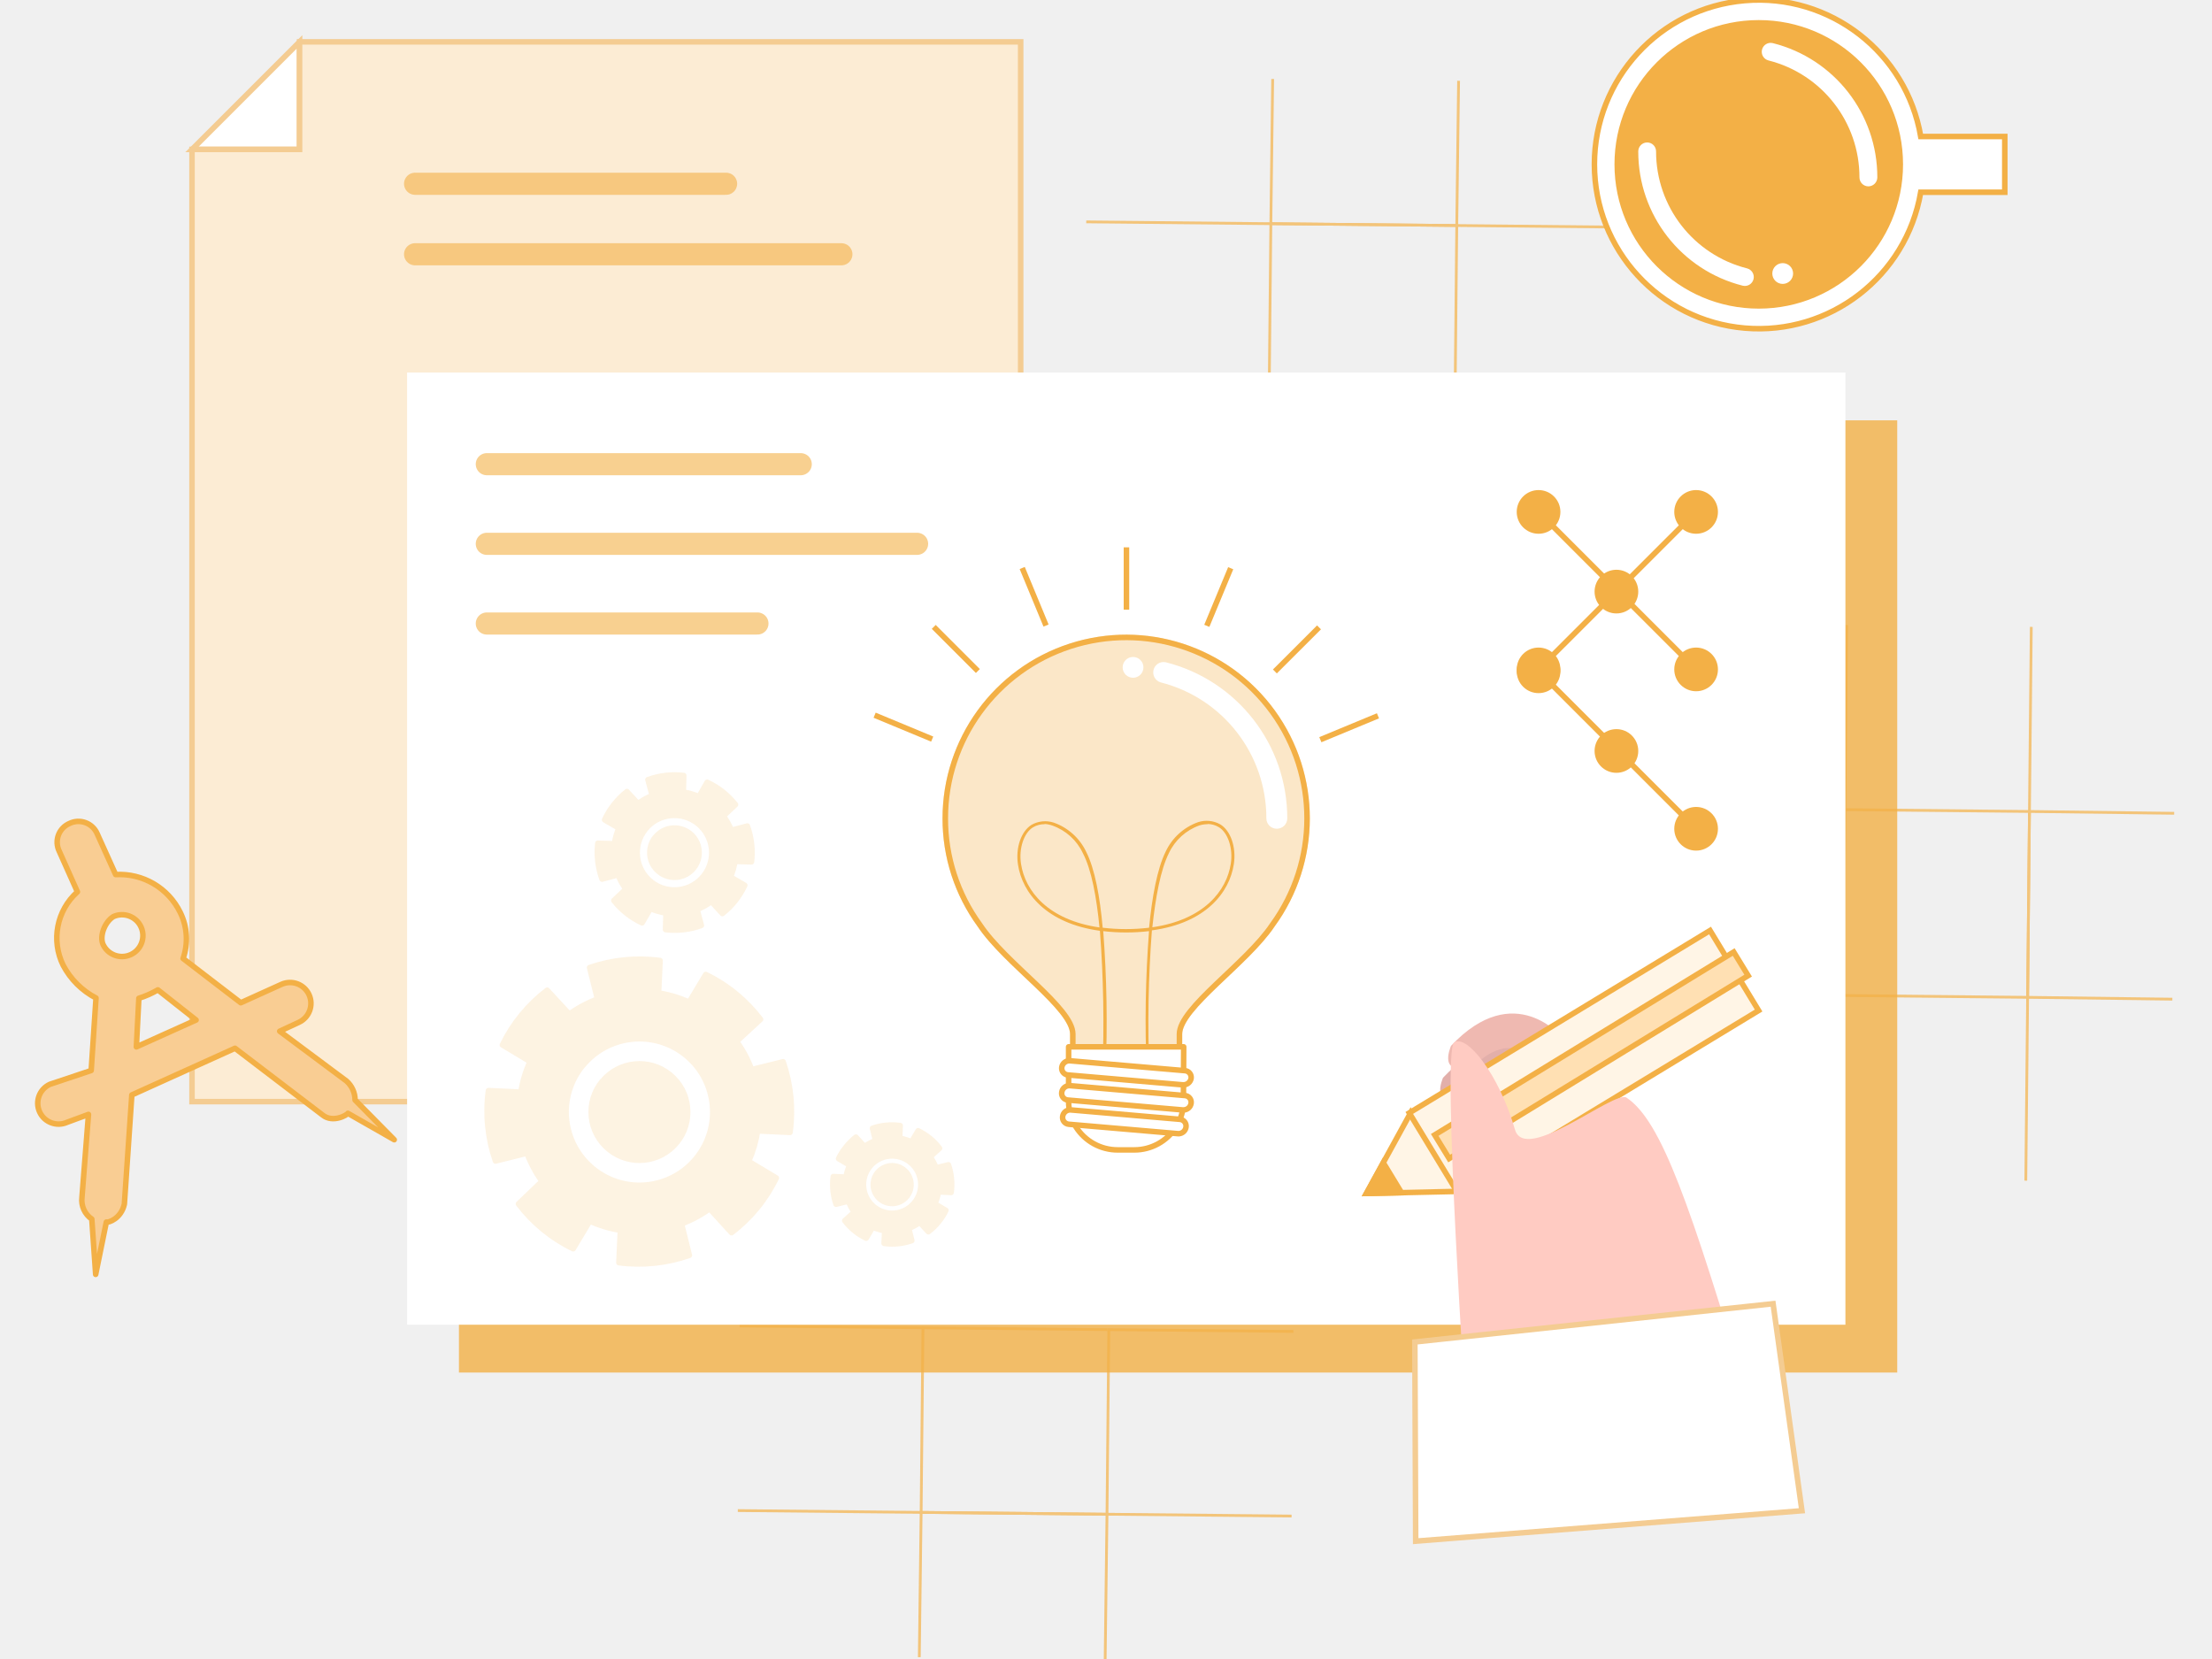
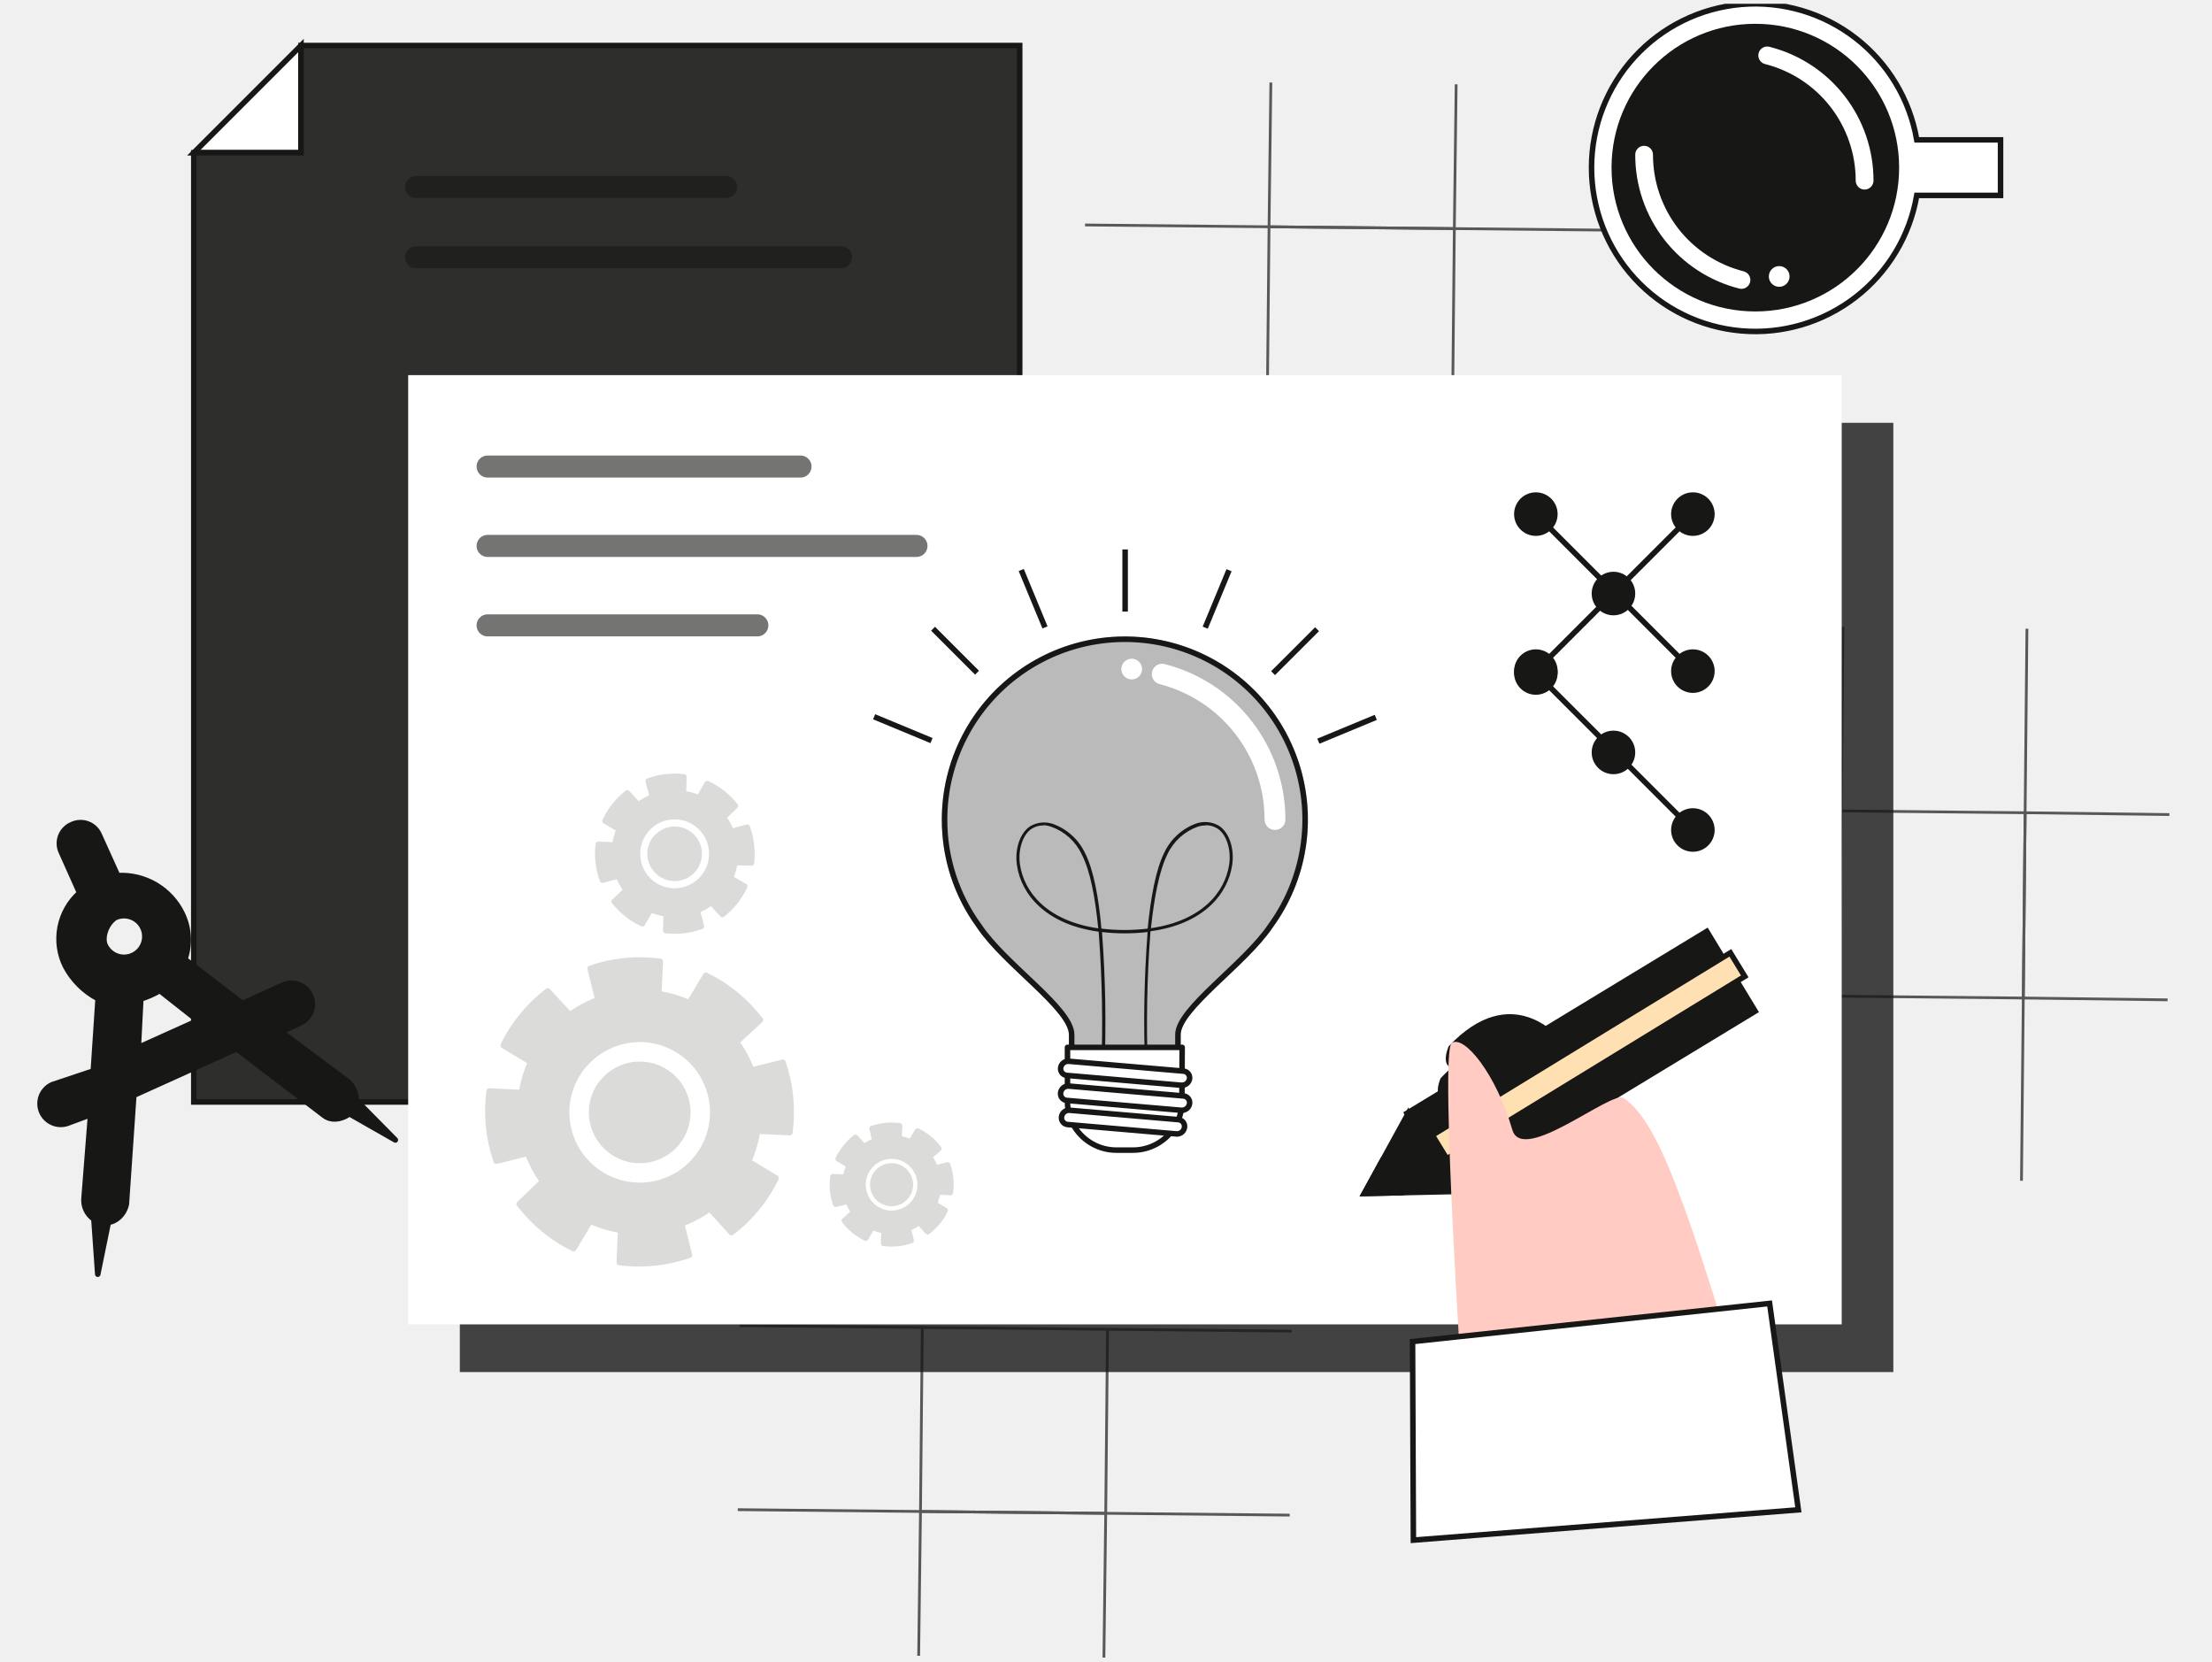
- <svg xmlns="http://www.w3.org/2000/svg" id="Layer_1" data-name="Layer 1" viewBox="0 0 400 300">
+ <svg xmlns="http://www.w3.org/2000/svg" width="301" height="226" viewBox="0 0 301 226" fill="none">
+   <g clip-path="url(#clip0_1_7267)">
+     <g opacity="0.7">
+       <path d="M222.508 56.383L197.473 56.136" stroke="#171716" stroke-width="0.375" stroke-miterlimit="10" />
+       <path d="M197.72 31.101L222.755 31.348" stroke="#171716" stroke-width="0.375" stroke-miterlimit="10" />
+       <path d="M147.651 30.606L172.686 30.853L172.438 55.888L147.403 55.641" stroke="#171716" stroke-width="0.375" stroke-miterlimit="10" />
+       <path d="M198.148 11.473L197.901 31.101L172.686 30.853L172.933 11.226" stroke="#171716" stroke-width="0.375" stroke-miterlimit="10" />
+       <path d="M172.866 30.853L197.901 31.101L197.653 56.143L172.618 55.888" stroke="#171716" stroke-width="0.375" stroke-miterlimit="10" />
+     </g>
+     <g opacity="0.7">
+       <path d="M250.041 160.393L250.288 135.358" stroke="#171716" stroke-width="0.375" stroke-miterlimit="10" />
+       <path d="M275.323 135.606L275.075 160.641" stroke="#171716" stroke-width="0.375" stroke-miterlimit="10" />
+       <path d="M275.818 85.536L275.57 110.571L250.535 110.323L250.783 85.288" stroke="#171716" stroke-width="0.375" stroke-miterlimit="10" />
+       <path d="M294.95 136.026L275.323 135.778L275.57 110.571L295.198 110.818" stroke="#171716" stroke-width="0.375" stroke-miterlimit="10" />
+       <path d="M275.571 110.743L275.323 135.778L250.288 135.531L250.536 110.496" stroke="#171716" stroke-width="0.375" stroke-miterlimit="10" />
+     </g>
+     <g opacity="0.7">
+       <path d="M100.641 180.351L125.676 180.598" stroke="#171716" stroke-width="0.375" stroke-miterlimit="10" />
+       <path d="M125.428 205.633L100.393 205.386" stroke="#171716" stroke-width="0.375" stroke-miterlimit="10" />
+       <path d="M175.498 206.128L150.463 205.881L150.711 180.846L175.746 181.093" stroke="#171716" stroke-width="0.375" stroke-miterlimit="10" />
+       <path d="M125.008 225.268L125.256 205.633L150.463 205.881L150.216 225.516" stroke="#171716" stroke-width="0.375" stroke-miterlimit="10" />
+       <path d="M150.291 205.881L125.256 205.633L125.503 180.598L150.538 180.846" stroke="#171716" stroke-width="0.375" stroke-miterlimit="10" />
+     </g>
+     <path d="M26.368 20.781L40.956 6.193V20.781H26.368Z" fill="white" stroke="#171716" stroke-width="0.75" stroke-miterlimit="10" />
+     <path d="M40.956 6.193V20.781H26.368V149.923H138.756V6.193H40.956Z" fill="#2E2E2C" stroke="#171716" stroke-width="0.75" stroke-miterlimit="10" />
+     <path opacity="0.8" d="M257.638 57.523H62.571V186.666H257.638V57.523Z" fill="#171716" />
+     <path d="M250.611 51.036H55.543V180.178H250.611V51.036Z" fill="white" />
+     <g opacity="0.6">
+       <path d="M66.351 63.471H108.928" stroke="#171716" stroke-width="3" stroke-miterlimit="10" stroke-linecap="round" />
+       <path d="M66.351 74.271H124.708" stroke="#171716" stroke-width="3" stroke-miterlimit="10" stroke-linecap="round" />
+       <path d="M66.351 85.078H103.056" stroke="#171716" stroke-width="3" stroke-miterlimit="10" stroke-linecap="round" />
+     </g>
+     <g opacity="0.6">
+       <path d="M56.623 25.438H98.803" stroke="#171716" stroke-width="3" stroke-miterlimit="10" stroke-linecap="round" />
+       <path d="M56.623 35.001H114.441" stroke="#171716" stroke-width="3" stroke-miterlimit="10" stroke-linecap="round" />
+     </g>
+     <path d="M211.168 145.603C211.168 145.603 204.681 137.496 196.033 146.683C196.033 146.683 193.873 151.543 199.821 148.843C199.821 148.843 203.676 145.033 206.841 148.303L211.168 145.603Z" fill="#171716" />
+     <path d="M212.248 141.276C212.248 141.276 205.761 133.176 197.121 142.356C197.121 142.356 194.953 147.223 200.871 144.523C200.871 144.523 204.726 140.706 207.891 143.983L212.248 141.276Z" fill="#171716" />
+     <path fill-rule="evenodd" clip-rule="evenodd" d="M185.646 162.373L198.126 162.096L191.653 151.423L185.646 162.373Z" fill="#171716" stroke="#171716" stroke-width="0.75" stroke-miterlimit="10" />
+     <path fill-rule="evenodd" clip-rule="evenodd" d="M187.933 158.203L185.646 162.373L190.401 162.268L187.933 158.203Z" fill="#171716" stroke="#171716" stroke-width="0.75" stroke-miterlimit="10" />
+     <path d="M238.835 137.57L232.25 126.713L191.46 151.455L198.045 162.312L238.835 137.57Z" fill="#171716" stroke="#171716" stroke-width="0.75" stroke-miterlimit="10" />
+     <path d="M237.42 132.835L235.458 129.629L194.907 154.437L196.869 157.643L237.42 132.835Z" fill="#FFE0B3" stroke="#171716" stroke-width="0.747" stroke-miterlimit="10" />
+     <path d="M199.213 193.101C199.213 193.101 195.853 143.083 197.541 141.906C199.228 140.728 203.601 146.143 205.791 153.703C207.163 158.496 219.291 148.303 220.926 149.383C225.703 152.571 229.566 163.971 237.628 190.776" fill="#FFCBC2" />
+     <path d="M192.216 182.518L240.801 177.328L244.716 205.408L192.328 209.533L192.216 182.518Z" fill="white" stroke="#171716" stroke-width="0.75" stroke-miterlimit="10" />
+     <g opacity="0.3">
+       <path d="M128.533 111.516C128.53 107.642 129.445 103.822 131.203 100.37C132.96 96.918 135.51 93.93 138.644 91.653C141.778 89.376 145.407 87.873 149.233 87.268C153.06 86.663 156.975 86.972 160.659 88.171C164.342 89.371 167.69 91.425 170.427 94.166C173.164 96.908 175.213 100.259 176.406 103.944C177.599 107.63 177.902 111.546 177.291 115.371C176.679 119.197 175.17 122.823 172.888 125.953C169.386 131.203 160.288 137.203 160.288 140.758V144.831C160.288 145.228 160.13 145.61 159.849 145.891C159.567 146.173 159.186 146.331 158.788 146.331H147.328C146.93 146.331 146.549 146.173 146.267 145.891C145.986 145.61 145.828 145.228 145.828 144.831V140.766C145.828 137.196 136.731 131.241 133.228 125.961C130.166 121.768 128.522 116.707 128.533 111.516Z" fill="#171716" stroke="#171716" stroke-width="0.75" stroke-linejoin="round" />
+     </g>
+     <path d="M128.533 111.516C128.53 107.642 129.445 103.822 131.203 100.37C132.96 96.918 135.51 93.93 138.644 91.653C141.778 89.376 145.407 87.873 149.233 87.268C153.06 86.663 156.975 86.972 160.659 88.171C164.342 89.371 167.69 91.425 170.427 94.166C173.164 96.908 175.213 100.259 176.406 103.944C177.599 107.63 177.902 111.546 177.291 115.371C176.679 119.197 175.17 122.823 172.888 125.953V125.953C169.386 131.203 160.288 137.203 160.288 140.758V144.831C160.288 145.228 160.13 145.61 159.849 145.891C159.567 146.173 159.186 146.331 158.788 146.331H147.328C146.93 146.331 146.549 146.173 146.267 145.891C145.986 145.61 145.828 145.228 145.828 144.831V140.766C145.828 137.196 136.731 131.241 133.228 125.961C130.166 121.768 128.522 116.707 128.533 111.516Z" stroke="#171716" stroke-width="0.75" stroke-linejoin="round" />
+     <path d="M155.848 145.888C155.573 139.525 155.678 133.151 156.163 126.801C154.1 127.041 152.016 127.041 149.953 126.801C150.439 133.151 150.547 139.525 150.276 145.888H149.841C150.1 139.509 149.987 133.121 149.503 126.756C142.228 125.751 138.966 121.626 138.388 117.756C138.043 115.506 138.816 113.256 140.233 112.378C140.685 112.123 141.185 111.965 141.702 111.913C142.218 111.862 142.74 111.918 143.233 112.078C145.162 112.756 146.743 114.172 147.628 116.016C148.813 118.326 149.511 122.166 149.878 126.336C151.968 126.586 154.081 126.586 156.171 126.336C156.576 122.166 157.273 118.326 158.421 116.016C158.853 115.091 159.465 114.262 160.221 113.575C160.977 112.889 161.861 112.36 162.823 112.018C163.317 111.858 163.838 111.802 164.355 111.853C164.871 111.905 165.371 112.063 165.823 112.318C167.233 113.166 168.013 115.423 167.668 117.696C167.083 121.588 163.828 125.713 156.553 126.696C156.069 133.061 155.954 139.449 156.208 145.828L155.848 145.888ZM164.098 112.296C163.727 112.297 163.358 112.352 163.003 112.461C162.099 112.781 161.268 113.277 160.558 113.921C159.847 114.565 159.271 115.343 158.863 116.211C157.731 118.461 157.048 122.211 156.613 126.276C163.581 125.271 166.701 121.341 167.256 117.636C167.571 115.566 166.866 113.436 165.621 112.693C165.165 112.42 164.645 112.272 164.113 112.266L164.098 112.296ZM141.996 112.296C141.447 112.29 140.907 112.436 140.436 112.716C139.191 113.466 138.486 115.588 138.801 117.658C139.356 121.363 142.476 125.293 149.443 126.298C149.046 122.203 148.363 118.461 147.193 116.233C146.787 115.365 146.213 114.587 145.504 113.943C144.794 113.299 143.964 112.803 143.061 112.483C142.722 112.362 142.369 112.289 142.011 112.266L141.996 112.296Z" fill="#171716" />
+     <path d="M173.503 112.911C173.318 112.914 173.133 112.88 172.961 112.811C172.789 112.742 172.632 112.64 172.499 112.511C172.367 112.381 172.261 112.226 172.189 112.055C172.117 111.885 172.079 111.701 172.078 111.516C172.083 107.28 170.674 103.163 168.073 99.819C165.473 96.475 161.83 94.096 157.723 93.058C157.379 92.951 157.088 92.716 156.912 92.401C156.736 92.086 156.687 91.716 156.775 91.366C156.864 91.017 157.083 90.714 157.387 90.521C157.692 90.328 158.059 90.259 158.413 90.328C163.131 91.515 167.318 94.245 170.307 98.084C173.297 101.923 174.918 106.65 174.913 111.516C174.909 111.887 174.759 112.242 174.495 112.503C174.231 112.764 173.874 112.911 173.503 112.911Z" fill="white" />
+     <path d="M153.996 92.436C154.774 92.436 155.406 91.804 155.406 91.026C155.406 90.247 154.774 89.616 153.996 89.616C153.217 89.616 152.586 90.247 152.586 91.026C152.586 91.804 153.217 92.436 153.996 92.436Z" fill="white" />
+     <path d="M160.866 142.491H145.258V149.931C145.258 151.145 145.604 152.334 146.256 153.358C146.86 154.312 147.697 155.098 148.687 155.642C149.677 156.187 150.788 156.472 151.918 156.471H154.168C155.298 156.472 156.409 156.187 157.399 155.642C158.39 155.098 159.226 154.312 159.831 153.358C160.482 152.334 160.828 151.145 160.828 149.931L160.866 142.491Z" fill="white" stroke="#171716" stroke-width="0.75" stroke-linejoin="round" />
+     <path d="M160.243 154.266H160.078L145.281 152.991C145.155 152.98 145.033 152.943 144.922 152.883C144.811 152.823 144.713 152.741 144.635 152.642C144.557 152.543 144.501 152.429 144.468 152.307C144.436 152.185 144.429 152.058 144.448 151.933C144.484 151.673 144.618 151.436 144.823 151.271C145.028 151.106 145.289 151.027 145.551 151.048L160.348 152.323C160.474 152.333 160.595 152.369 160.706 152.428C160.817 152.487 160.915 152.568 160.993 152.667C161.071 152.765 161.128 152.879 161.16 153C161.193 153.122 161.2 153.249 161.181 153.373C161.149 153.606 161.039 153.822 160.869 153.984C160.698 154.146 160.478 154.246 160.243 154.266Z" fill="white" stroke="#171716" stroke-width="0.75" stroke-linejoin="round" />
+     <path d="M160.866 147.643H160.731L145.123 146.301C145.003 146.286 144.886 146.247 144.781 146.187C144.675 146.127 144.583 146.046 144.509 145.95C144.435 145.853 144.381 145.743 144.35 145.626C144.319 145.508 144.311 145.386 144.328 145.266C144.367 145.008 144.501 144.774 144.704 144.61C144.906 144.447 145.163 144.365 145.423 144.381L161.038 145.723C161.164 145.733 161.287 145.769 161.398 145.828C161.51 145.888 161.608 145.97 161.686 146.069C161.764 146.169 161.821 146.283 161.853 146.406C161.885 146.528 161.891 146.656 161.871 146.781C161.828 147.018 161.704 147.233 161.521 147.39C161.338 147.547 161.107 147.637 160.866 147.643Z" fill="white" stroke="#171716" stroke-width="0.75" stroke-linejoin="round" />
+     <path d="M160.866 151.048H160.731L145.123 149.706C145 149.691 144.88 149.652 144.773 149.589C144.665 149.527 144.571 149.444 144.496 149.344C144.422 149.245 144.369 149.131 144.34 149.01C144.311 148.889 144.307 148.763 144.328 148.641C144.367 148.383 144.501 148.149 144.704 147.985C144.906 147.822 145.163 147.74 145.423 147.756L161.038 149.098C161.164 149.108 161.287 149.144 161.398 149.203C161.51 149.263 161.608 149.345 161.686 149.444C161.764 149.544 161.821 149.658 161.853 149.781C161.885 149.903 161.891 150.031 161.871 150.156C161.834 150.398 161.713 150.621 161.53 150.784C161.346 150.947 161.111 151.04 160.866 151.048Z" fill="white" stroke="#171716" stroke-width="0.75" stroke-linejoin="round" />
+     <path d="M153.103 74.751V83.203" stroke="#171716" stroke-width="0.75" stroke-linejoin="round" />
+     <path d="M179.218 85.603L173.233 91.581" stroke="#171716" stroke-width="0.75" stroke-linejoin="round" />
+     <path d="M126.966 85.536L132.951 91.521" stroke="#171716" stroke-width="0.75" stroke-linejoin="round" />
+     <path d="M138.966 77.548L142.198 85.356" stroke="#171716" stroke-width="0.75" stroke-linejoin="round" />
+     <path d="M167.241 77.578L164.001 85.393" stroke="#171716" stroke-width="0.75" stroke-linejoin="round" />
+     <path d="M187.213 97.596L179.398 100.836" stroke="#171716" stroke-width="0.75" stroke-linejoin="round" />
+     <path d="M118.948 97.513L126.756 100.753" stroke="#171716" stroke-width="0.75" stroke-linejoin="round" />
+     <path opacity="0.16" d="M70.641 163.791C71.618 165.078 72.743 166.246 73.993 167.271C75.242 168.297 76.609 169.171 78.066 169.873L80.316 166.123C81.636 166.722 83.031 167.141 84.463 167.368L84.268 171.763C87.487 172.183 90.76 171.841 93.823 170.766L92.758 166.498C94.117 165.99 95.401 165.301 96.576 164.451L99.538 167.698C102.123 165.74 104.205 163.195 105.613 160.273L101.863 158.023C102.448 156.705 102.856 155.316 103.078 153.891L107.473 154.093C107.916 150.871 107.595 147.591 106.536 144.516L102.268 145.581C101.767 144.22 101.081 142.936 100.228 141.763L103.476 138.763C102.495 137.476 101.368 136.308 100.116 135.283C98.866 134.257 97.499 133.383 96.043 132.681L93.793 136.431C92.473 135.831 91.078 135.412 89.646 135.186L89.848 130.791C86.632 130.358 83.36 130.684 80.293 131.743L81.358 136.011C80 136.519 78.716 137.208 77.541 138.058L74.541 134.811C71.961 136.775 69.88 139.318 68.466 142.236L72.216 144.486C71.616 145.806 71.197 147.201 70.971 148.633L66.576 148.431C66.139 151.644 66.465 154.915 67.528 157.978L71.796 156.913C72.303 158.271 72.989 159.555 73.836 160.731L70.641 163.791ZM79.363 145.041C80.608 143.519 82.276 142.401 84.156 141.827C86.036 141.254 88.044 141.251 89.926 141.819C91.808 142.387 93.479 143.5 94.728 145.018C95.977 146.536 96.748 148.39 96.943 150.346C97.138 152.302 96.749 154.272 95.825 156.007C94.9 157.741 93.482 159.163 91.749 160.091C90.017 161.02 88.048 161.414 86.091 161.223C84.135 161.033 82.279 160.266 80.758 159.021C79.745 158.194 78.905 157.176 78.286 156.024C77.667 154.873 77.282 153.61 77.152 152.309C77.023 151.008 77.151 149.694 77.531 148.443C77.91 147.192 78.533 146.028 79.363 145.018V145.041ZM81.996 147.193C82.815 146.192 83.913 145.457 85.151 145.08C86.388 144.704 87.71 144.702 88.948 145.077C90.186 145.451 91.285 146.184 92.107 147.183C92.929 148.182 93.435 149.402 93.563 150.69C93.691 151.977 93.435 153.273 92.826 154.415C92.217 155.556 91.284 156.491 90.143 157.102C89.003 157.713 87.707 157.972 86.42 157.846C85.132 157.72 83.911 157.215 82.911 156.396C82.243 155.851 81.69 155.18 81.282 154.421C80.875 153.662 80.621 152.83 80.536 151.973C80.451 151.116 80.537 150.251 80.787 149.426C81.037 148.602 81.448 147.836 81.996 147.171V147.193Z" fill="#171716" stroke="#171716" stroke-width="0.75" stroke-linejoin="round" />
+     <path opacity="0.16" d="M83.578 122.646C84.088 123.291 84.672 123.875 85.318 124.386C85.962 124.897 86.664 125.33 87.41 125.676L88.535 123.741C89.214 124.032 89.927 124.234 90.658 124.341L90.591 126.591C92.232 126.784 93.897 126.592 95.451 126.028L94.865 123.861C95.557 123.594 96.208 123.233 96.8 122.788L98.3 124.416C98.948 123.905 99.535 123.321 100.048 122.676C100.554 122.028 100.987 121.326 101.338 120.583L99.395 119.458C99.694 118.782 99.896 118.068 99.996 117.336L102.246 117.403C102.439 115.761 102.247 114.097 101.683 112.543L99.516 113.121C99.241 112.435 98.881 111.788 98.443 111.193L100.078 109.641C99.566 108.997 98.982 108.413 98.338 107.901C97.693 107.387 96.987 106.954 96.238 106.611L95.121 108.553C94.443 108.256 93.73 108.052 92.998 107.946L93.058 105.696C91.419 105.502 89.757 105.695 88.206 106.258L88.783 108.426C88.095 108.695 87.447 109.056 86.856 109.498L85.356 107.871C84.71 108.381 84.126 108.965 83.615 109.611C83.104 110.254 82.671 110.957 82.326 111.703L84.26 112.828C83.966 113.506 83.765 114.219 83.66 114.951L81.41 114.883C81.223 116.525 81.418 118.189 81.981 119.743L84.148 119.166C84.416 119.854 84.777 120.502 85.221 121.093L83.578 122.646ZM87.831 113.016C88.452 112.231 89.292 111.648 90.245 111.341C91.197 111.034 92.219 111.016 93.182 111.289C94.145 111.562 95.005 112.115 95.654 112.877C96.303 113.639 96.711 114.577 96.827 115.571C96.944 116.565 96.763 117.571 96.307 118.462C95.852 119.354 95.142 120.09 94.269 120.578C93.395 121.066 92.396 121.285 91.398 121.206C90.401 121.126 89.449 120.753 88.663 120.133C87.611 119.298 86.933 118.08 86.777 116.746C86.621 115.412 87 114.071 87.831 113.016ZM89.188 114.088C89.597 113.57 90.151 113.186 90.779 112.982C91.407 112.779 92.082 112.767 92.717 112.947C93.352 113.127 93.919 113.492 94.347 113.994C94.775 114.497 95.044 115.115 95.121 115.771C95.198 116.427 95.078 117.09 94.777 117.678C94.477 118.266 94.009 118.751 93.432 119.073C92.856 119.394 92.197 119.538 91.539 119.485C90.881 119.432 90.253 119.185 89.736 118.776C89.389 118.504 89.099 118.167 88.884 117.783C88.669 117.399 88.531 116.976 88.481 116.539C88.43 116.101 88.466 115.658 88.587 115.235C88.709 114.812 88.913 114.417 89.188 114.073V114.088Z" fill="#171716" stroke="#171716" stroke-width="0.75" stroke-linejoin="round" />
+     <path opacity="0.16" d="M114.898 166.063C115.28 166.568 115.721 167.026 116.211 167.428C116.702 167.826 117.238 168.166 117.808 168.441L118.693 166.941C119.21 167.173 119.754 167.337 120.313 167.428L120.238 169.146C121.5 169.321 122.786 169.192 123.988 168.771L123.576 167.106C124.11 166.908 124.615 166.638 125.076 166.303L126.231 167.571C126.736 167.188 127.194 166.748 127.596 166.258C127.998 165.771 128.341 165.237 128.616 164.668L127.116 163.783C127.354 163.266 127.518 162.718 127.603 162.156L129.328 162.238C129.494 160.976 129.366 159.692 128.953 158.488L127.281 158.908C127.081 158.375 126.811 157.87 126.478 157.408L127.753 156.253C127.371 155.748 126.93 155.29 126.441 154.888C125.949 154.49 125.413 154.15 124.843 153.876L123.958 155.376C123.443 155.141 122.898 154.977 122.338 154.888L122.413 153.171C121.152 152.997 119.867 153.123 118.663 153.538L119.076 155.211C118.541 155.408 118.037 155.678 117.576 156.013L116.413 154.738C115.92 155.129 115.472 155.574 115.078 156.066C114.675 156.553 114.333 157.086 114.058 157.656L115.558 158.541C115.321 159.059 115.155 159.606 115.063 160.168L113.346 160.086C113.175 161.348 113.304 162.632 113.721 163.836L115.393 163.416C115.588 163.95 115.856 164.454 116.188 164.916L114.898 166.063ZM118.311 158.713C118.798 158.117 119.451 157.679 120.188 157.454C120.924 157.229 121.711 157.228 122.448 157.45C123.185 157.672 123.84 158.108 124.329 158.702C124.819 159.297 125.121 160.023 125.198 160.789C125.274 161.555 125.122 162.327 124.76 163.007C124.398 163.686 123.842 164.243 123.164 164.607C122.485 164.971 121.714 165.125 120.947 165.051C120.181 164.976 119.454 164.676 118.858 164.188C118.06 163.534 117.554 162.591 117.451 161.564C117.349 160.537 117.658 159.512 118.311 158.713ZM119.346 159.553C119.667 159.163 120.096 158.876 120.58 158.73C121.063 158.584 121.579 158.584 122.063 158.73C122.547 158.877 122.976 159.164 123.297 159.554C123.617 159.944 123.815 160.421 123.866 160.924C123.916 161.427 123.816 161.933 123.579 162.379C123.341 162.825 122.977 163.191 122.532 163.43C122.087 163.67 121.581 163.772 121.078 163.724C120.575 163.676 120.097 163.48 119.706 163.161C119.444 162.948 119.228 162.686 119.068 162.389C118.909 162.092 118.809 161.767 118.776 161.432C118.743 161.096 118.776 160.758 118.873 160.436C118.971 160.113 119.132 159.813 119.346 159.553Z" fill="#171716" stroke="#171716" stroke-width="0.75" stroke-linejoin="round" />
+     <path d="M208.993 69.943L230.151 91.093" stroke="#171716" stroke-width="0.75" stroke-linejoin="round" />
+     <path d="M208.993 72.906C210.629 72.906 211.956 71.579 211.956 69.943C211.956 68.307 210.629 66.981 208.993 66.981C207.357 66.981 206.031 68.307 206.031 69.943C206.031 71.579 207.357 72.906 208.993 72.906Z" fill="#171716" />
+     <path d="M230.361 94.266C231.997 94.266 233.323 92.939 233.323 91.303C233.323 89.667 231.997 88.341 230.361 88.341C228.725 88.341 227.398 89.667 227.398 91.303C227.398 92.939 228.725 94.266 230.361 94.266Z" fill="#171716" />
+     <path d="M208.993 91.558L230.151 112.708" stroke="#171716" stroke-width="0.75" stroke-linejoin="round" />
+     <path d="M208.993 94.521C210.629 94.521 211.956 93.194 211.956 91.558C211.956 89.922 210.629 88.596 208.993 88.596C207.357 88.596 206.031 89.922 206.031 91.558C206.031 93.194 207.357 94.521 208.993 94.521Z" fill="#171716" />
+     <path d="M230.361 115.881C231.997 115.881 233.323 114.554 233.323 112.918C233.323 111.282 231.997 109.956 230.361 109.956C228.725 109.956 227.398 111.282 227.398 112.918C227.398 114.554 228.725 115.881 230.361 115.881Z" fill="#171716" />
+     <path d="M230.361 69.943L209.203 91.093" stroke="#171716" stroke-width="0.75" stroke-linejoin="round" />
+     <path d="M230.361 72.906C231.997 72.906 233.323 71.579 233.323 69.943C233.323 68.307 231.997 66.981 230.361 66.981C228.725 66.981 227.398 68.307 227.398 69.943C227.398 71.579 228.725 72.906 230.361 72.906Z" fill="#171716" />
+     <path d="M219.553 83.713C221.189 83.713 222.516 82.387 222.516 80.751C222.516 79.115 221.189 77.788 219.553 77.788C217.917 77.788 216.591 79.115 216.591 80.751C216.591 82.387 217.917 83.713 219.553 83.713Z" fill="#171716" />
+     <path d="M219.553 105.328C221.189 105.328 222.516 104.002 222.516 102.366C222.516 100.729 221.189 99.403 219.553 99.403C217.917 99.403 216.591 100.729 216.591 102.366C216.591 104.002 217.917 105.328 219.553 105.328Z" fill="#171716" />
+     <path d="M208.993 94.266C210.629 94.266 211.956 92.939 211.956 91.303C211.956 89.667 210.629 88.341 208.993 88.341C207.357 88.341 206.031 89.667 206.031 91.303C206.031 92.939 207.357 94.266 208.993 94.266Z" fill="#171716" />
+     <path d="M272.226 19.026H260.826C259.879 13.523 256.901 8.576 252.482 5.164C248.063 1.751 242.525 0.121 236.961 0.596C231.398 1.072 226.216 3.617 222.44 7.73C218.664 11.842 216.568 17.222 216.568 22.806C216.568 28.389 218.664 33.769 222.44 37.882C226.216 41.994 231.398 44.54 236.961 45.015C242.525 45.49 248.063 43.86 252.482 40.447C256.901 37.035 259.879 32.088 260.826 26.586H272.226V19.026Z" fill="white" stroke="#171716" stroke-width="0.75" stroke-miterlimit="10" />
+     <path d="M238.858 41.998C249.458 41.998 258.051 33.405 258.051 22.806C258.051 12.206 249.458 3.613 238.858 3.613C228.258 3.613 219.666 12.206 219.666 22.806C219.666 33.405 228.258 41.998 238.858 41.998Z" fill="#171716" stroke="#171716" stroke-width="0.75" stroke-miterlimit="10" />
+     <path d="M253.723 25.791C253.402 25.789 253.095 25.66 252.869 25.432C252.643 25.204 252.516 24.897 252.516 24.576C252.519 20.936 251.306 17.398 249.072 14.525C246.837 11.652 243.707 9.606 240.178 8.713C239.867 8.635 239.6 8.436 239.435 8.16C239.27 7.884 239.222 7.554 239.301 7.243C239.379 6.932 239.578 6.664 239.854 6.5C240.13 6.335 240.459 6.287 240.771 6.366C244.824 7.387 248.42 9.734 250.987 13.034C253.554 16.333 254.945 20.395 254.938 24.576C254.936 24.897 254.808 25.205 254.58 25.433C254.353 25.66 254.045 25.789 253.723 25.791Z" fill="white" />
+     <path d="M223.723 19.836C223.882 19.836 224.039 19.867 224.185 19.927C224.332 19.988 224.465 20.077 224.577 20.189C224.689 20.301 224.778 20.434 224.839 20.581C224.899 20.727 224.931 20.885 224.931 21.043C224.926 24.684 226.137 28.223 228.372 31.098C230.607 33.973 233.738 36.02 237.268 36.913C237.422 36.952 237.567 37.021 237.695 37.116C237.822 37.211 237.93 37.33 238.011 37.466C238.093 37.603 238.147 37.754 238.17 37.911C238.193 38.069 238.185 38.229 238.146 38.383C238.107 38.537 238.038 38.682 237.943 38.81C237.848 38.937 237.729 39.045 237.592 39.126C237.456 39.208 237.305 39.262 237.147 39.285C236.99 39.308 236.83 39.3 236.676 39.261C232.622 38.237 229.027 35.889 226.462 32.588C223.896 29.287 222.507 25.224 222.516 21.043C222.516 20.723 222.643 20.416 222.869 20.189C223.096 19.963 223.403 19.836 223.723 19.836Z" fill="white" />
+     <path d="M242.106 39.021C242.884 39.021 243.516 38.389 243.516 37.611C243.516 36.832 242.884 36.201 242.106 36.201C241.327 36.201 240.696 36.832 240.696 37.611C240.696 38.389 241.327 39.021 242.106 39.021Z" fill="white" />
+     <path d="M48.486 149.706C48.484 149.217 48.379 148.735 48.177 148.29C47.975 147.846 47.682 147.449 47.316 147.126L38.263 140.376L40.828 139.183C41.167 139.03 41.473 138.812 41.728 138.542C41.983 138.271 42.183 137.952 42.315 137.604C42.447 137.256 42.509 136.886 42.498 136.514C42.486 136.142 42.402 135.776 42.249 135.437C42.097 135.098 41.879 134.792 41.608 134.537C41.337 134.282 41.019 134.082 40.671 133.95C40.323 133.818 39.952 133.756 39.581 133.767C39.209 133.779 38.843 133.863 38.503 134.016L32.983 136.513L25.161 130.513C25.514 129.497 25.662 128.42 25.595 127.346C25.528 126.272 25.248 125.223 24.771 124.258C23.979 122.635 22.724 121.282 21.166 120.369C19.607 119.457 17.814 119.025 16.011 119.128L13.513 113.601C13.367 113.256 13.152 112.944 12.881 112.685C12.611 112.426 12.291 112.224 11.94 112.093C11.59 111.961 11.216 111.901 10.842 111.918C10.467 111.935 10.101 112.028 9.763 112.191C9.418 112.337 9.107 112.552 8.848 112.822C8.589 113.093 8.387 113.413 8.255 113.764C8.123 114.114 8.064 114.488 8.081 114.862C8.098 115.236 8.19 115.603 8.353 115.941L10.828 121.476C9.461 122.698 8.533 124.334 8.185 126.135C7.836 127.935 8.088 129.799 8.901 131.443C9.9 133.335 11.451 134.879 13.348 135.868L12.696 145.701L7.108 147.568C6.77 147.721 6.465 147.94 6.211 148.211C5.957 148.481 5.759 148.8 5.628 149.147C5.497 149.495 5.436 149.865 5.448 150.236C5.46 150.607 5.545 150.972 5.698 151.311C5.851 151.649 6.07 151.954 6.341 152.208C6.612 152.462 6.93 152.66 7.277 152.791C7.625 152.922 7.995 152.983 8.366 152.971C8.737 152.959 9.102 152.874 9.441 152.721L12.328 151.656L11.443 162.906C11.374 163.472 11.462 164.047 11.698 164.566C11.933 165.086 12.307 165.531 12.778 165.853L13.303 173.353L14.751 166.258C15.021 166.363 16.761 165.793 17.196 163.821L18.208 149.016L32.203 142.686L44.068 151.731C45.471 152.871 47.413 151.731 47.511 151.506L53.796 155.091L48.486 149.706ZM15.703 124.828C16.214 124.596 16.782 124.521 17.335 124.612C17.889 124.703 18.403 124.956 18.812 125.339C19.222 125.722 19.509 126.218 19.637 126.764C19.764 127.31 19.727 127.882 19.53 128.407C19.332 128.932 18.983 129.387 18.528 129.713C18.072 130.04 17.529 130.224 16.969 130.243C16.408 130.261 15.855 130.113 15.378 129.816C14.902 129.52 14.524 129.089 14.293 128.578C13.828 127.468 14.496 125.601 15.703 124.828ZM18.823 142.498L19.161 135.906C20.061 135.624 20.926 135.242 21.741 134.766L26.923 138.853L18.823 142.498Z" fill="#171716" stroke="#171716" stroke-width="0.75" stroke-linejoin="round" />
+   </g>
  <defs>
-     <style>.cls-1{opacity:0.7;}.cls-18,.cls-2,.cls-8{fill:none;}.cls-11,.cls-12,.cls-13,.cls-14,.cls-17,.cls-18,.cls-2,.cls-20,.cls-21,.cls-22,.cls-23,.cls-24,.cls-8{stroke:#f3b046;}.cls-11,.cls-12,.cls-13,.cls-14,.cls-2,.cls-22,.cls-23,.cls-3,.cls-4,.cls-8{stroke-miterlimit:10;}.cls-2{stroke-width:0.5px;}.cls-20,.cls-22,.cls-3,.cls-6{fill:#fff;}.cls-3,.cls-4{stroke:#f4cc92;}.cls-4{fill:#fcecd4;}.cls-12,.cls-17,.cls-19,.cls-21,.cls-23,.cls-5{fill:#f3b046;}.cls-5{opacity:0.8;}.cls-7{opacity:0.6;}.cls-8{stroke-linecap:round;stroke-width:4px;}.cls-9{fill:#e2afaa;}.cls-10{fill:#efb9b1;}.cls-11,.cls-13{fill:#fff5e6;}.cls-11,.cls-12{fill-rule:evenodd;}.cls-14{fill:#ffe0b3;}.cls-15{fill:#ffcbc2;}.cls-16{opacity:0.3;}.cls-17,.cls-18,.cls-20,.cls-21,.cls-24{stroke-linejoin:round;}.cls-21{opacity:0.16;}.cls-24{fill:#f9cd93;}</style>
+     <clipPath id="clip0_1_7267">
+       <rect width="300" height="225" fill="white" transform="translate(0.328125 0.515625)" />
+     </clipPath>
  </defs>
-   <g class="cls-1">
-     <line class="cls-2" x1="296.24" y1="74.49" x2="262.86" y2="74.16" />
-     <line class="cls-2" x1="263.19" y1="40.78" x2="296.57" y2="41.11" />
-     <polyline class="cls-2" points="196.43 40.12 229.81 40.45 229.48 73.83 196.1 73.5" />
-     <polyline class="cls-2" points="263.76 14.61 263.43 40.78 229.81 40.45 230.14 14.28" />
-     <polyline class="cls-2" points="230.05 40.45 263.43 40.78 263.1 74.17 229.72 73.83" />
-   </g>
-   <g class="cls-1">
-     <line class="cls-2" x1="332.95" y1="213.17" x2="333.28" y2="179.79" />
-     <line class="cls-2" x1="366.66" y1="180.12" x2="366.33" y2="213.5" />
-     <polyline class="cls-2" points="367.32 113.36 366.99 146.74 333.61 146.41 333.94 113.03" />
-     <polyline class="cls-2" points="392.83 180.68 366.66 180.35 366.99 146.74 393.16 147.07" />
-     <polyline class="cls-2" points="366.99 146.97 366.66 180.35 333.28 180.02 333.61 146.64" />
-   </g>
-   <g class="cls-1">
-     <line class="cls-2" x1="133.75" y1="239.78" x2="167.13" y2="240.11" />
-     <line class="cls-2" x1="166.8" y1="273.49" x2="133.42" y2="273.16" />
-     <polyline class="cls-2" points="233.56 274.15 200.18 273.82 200.51 240.44 233.89 240.77" />
-     <polyline class="cls-2" points="166.24 299.67 166.57 273.49 200.18 273.82 199.85 300" />
-     <polyline class="cls-2" points="199.95 273.82 166.57 273.49 166.9 240.11 200.28 240.44" />
-   </g>
-   <polygon class="cls-3" points="34.72 27.02 54.17 7.57 54.17 27.02 34.72 27.02" />
-   <polygon class="cls-4" points="54.17 7.57 54.17 27.02 34.72 27.02 34.72 199.21 184.57 199.21 184.57 7.57 54.17 7.57" />
-   <rect class="cls-5" x="82.99" y="76.01" width="260.09" height="172.19" />
-   <rect class="cls-6" x="73.62" y="67.36" width="260.09" height="172.19" />
-   <g class="cls-7">
-     <line class="cls-8" x1="88.03" y1="83.94" x2="144.8" y2="83.94" />
-     <line class="cls-8" x1="88.03" y1="98.34" x2="165.84" y2="98.34" />
-     <line class="cls-8" x1="88.03" y1="112.75" x2="136.97" y2="112.75" />
-   </g>
-   <g class="cls-7">
-     <line class="cls-8" x1="75.06" y1="33.23" x2="131.3" y2="33.23" />
-     <line class="cls-8" x1="75.06" y1="45.98" x2="152.15" y2="45.98" />
-   </g>
-   <path class="cls-9" d="M281.12,193.45s-8.65-10.81-20.18,1.44c0,0-2.88,6.48,5.05,2.88,0,0,5.14-5.08,9.36-.72Z" />
-   <path class="cls-10" d="M282.56,187.68s-8.65-10.8-20.17,1.44c0,0-2.89,6.49,5,2.89,0,0,5.14-5.09,9.36-.72Z" />
-   <polygon class="cls-11" points="247.09 215.81 263.73 215.44 255.1 201.21 247.09 215.81" />
-   <polygon class="cls-12" points="250.14 210.25 247.09 215.81 253.43 215.67 250.14 210.25" />
-   <rect class="cls-13" x="277.97" y="160.19" width="16.93" height="63.61" transform="translate(302.03 -152.48) rotate(58.76)" />
-   <rect class="cls-14" x="283.92" y="160.19" width="5.03" height="63.61" transform="matrix(0.52, 0.85, -0.85, 0.52, 302.03, -152.48)" />
-   <path class="cls-15" d="M265.18,256.78s-4.48-66.69-2.23-68.26,8.08,5.65,11,15.73c1.83,6.39,18-7.2,20.18-5.76,6.37,4.25,11.52,19.45,22.27,55.19" />
-   <polygon class="cls-3" points="255.85 242.67 320.63 235.75 325.85 273.19 256 278.69 255.85 242.67" />
-   <g class="cls-16">
-     <path class="cls-17" d="M170.94,148a32.71,32.71,0,1,1,59.14,19.25h0c-4.67,7-16.8,15-16.8,19.74v5.43a2,2,0,0,1-2,2H196a2,2,0,0,1-2-2V187c0-4.76-12.13-12.7-16.8-19.74h0A32.54,32.54,0,0,1,170.94,148Z" />
-   </g>
-   <path class="cls-18" d="M170.94,148a32.71,32.71,0,1,1,59.14,19.25h0c-4.67,7-16.8,15-16.8,19.74v5.43a2,2,0,0,1-2,2H196a2,2,0,0,1-2-2V187c0-4.76-12.13-12.7-16.8-19.74h0A32.54,32.54,0,0,1,170.94,148Z" />
-   <path class="cls-19" d="M207.36,193.83a213.1,213.1,0,0,1,.42-25.45,35.83,35.83,0,0,1-8.28,0,214.08,214.08,0,0,1,.43,25.45l-.58,0a219.26,219.26,0,0,0-.45-25.51c-9.7-1.34-14.05-6.84-14.82-12-.46-3,.57-6,2.46-7.17a5,5,0,0,1,4-.4A10.28,10.28,0,0,1,196.4,154c1.58,3.08,2.51,8.2,3,13.76a35.32,35.32,0,0,0,8.39,0c.54-5.56,1.47-10.68,3-13.76a10.28,10.28,0,0,1,5.87-5.33,5,5,0,0,1,4,.4c1.88,1.13,2.92,4.14,2.46,7.17-.78,5.19-5.12,10.69-14.82,12a220.39,220.39,0,0,0-.46,25.51Zm11-44.79a5.07,5.07,0,0,0-1.46.22,9.67,9.67,0,0,0-5.52,5c-1.51,3-2.42,8-3,13.42,9.29-1.34,13.45-6.58,14.19-11.52.42-2.76-.52-5.6-2.18-6.59A4,4,0,0,0,218.38,149Zm-29.47,0a4,4,0,0,0-2.08.56c-1.66,1-2.6,3.83-2.18,6.59.74,4.94,4.9,10.18,14.19,11.52-.53-5.46-1.44-10.45-3-13.42a9.63,9.63,0,0,0-5.51-5A5.13,5.13,0,0,0,188.91,149Z" />
-   <path class="cls-6" d="M230.9,149.86A1.87,1.87,0,0,1,229,148a25.35,25.35,0,0,0-19.14-24.61,1.88,1.88,0,0,1,.92-3.64,29.1,29.1,0,0,1,22,28.25A1.88,1.88,0,0,1,230.9,149.86Z" />
-   <circle class="cls-6" cx="204.89" cy="120.68" r="1.88" />
-   <path class="cls-20" d="M214.05,189.3H193.24v9.92a8.51,8.51,0,0,0,1.33,4.57h0a8.93,8.93,0,0,0,7.55,4.15h3a8.93,8.93,0,0,0,7.55-4.15h0a8.51,8.51,0,0,0,1.33-4.57Z" />
-   <path class="cls-20" d="M213.22,205H213l-19.73-1.7a1.23,1.23,0,0,1-1.11-1.41,1.37,1.37,0,0,1,1.47-1.18l19.73,1.7a1.22,1.22,0,0,1,1.11,1.4A1.38,1.38,0,0,1,213.22,205Z" />
-   <path class="cls-20" d="M214.05,196.17h-.18l-20.81-1.79A1.22,1.22,0,0,1,192,193a1.39,1.39,0,0,1,1.46-1.18l20.82,1.79a1.22,1.22,0,0,1,1.11,1.41A1.4,1.4,0,0,1,214.05,196.17Z" />
-   <path class="cls-20" d="M214.05,200.71h-.18l-20.81-1.79A1.22,1.22,0,0,1,192,197.5a1.39,1.39,0,0,1,1.46-1.18l20.82,1.79a1.22,1.22,0,0,1,1.11,1.41A1.4,1.4,0,0,1,214.05,200.71Z" />
-   <line class="cls-18" x1="203.7" y1="98.98" x2="203.7" y2="110.25" />
-   <line class="cls-18" x1="238.52" y1="113.45" x2="230.54" y2="121.42" />
-   <line class="cls-18" x1="168.85" y1="113.36" x2="176.83" y2="121.34" />
-   <line class="cls-18" x1="184.85" y1="102.71" x2="189.16" y2="113.12" />
-   <line class="cls-18" x1="222.55" y1="102.75" x2="218.23" y2="113.17" />
-   <line class="cls-18" x1="249.18" y1="129.44" x2="238.76" y2="133.76" />
-   <line class="cls-18" x1="158.16" y1="129.33" x2="168.57" y2="133.65" />
-   <path class="cls-21" d="M93.75,217.7a27.55,27.55,0,0,0,4.47,4.64,27.12,27.12,0,0,0,5.43,3.47l3-5a21.58,21.58,0,0,0,5.53,1.66l-.26,5.86A27.65,27.65,0,0,0,124.66,227l-1.42-5.69a21.58,21.58,0,0,0,5.09-2.73l3.95,4.33a27.27,27.27,0,0,0,8.1-9.9l-5-3A21.89,21.89,0,0,0,137,204.5l5.86.27A27.66,27.66,0,0,0,141.61,192l-5.69,1.42a21,21,0,0,0-2.72-5.09l4.33-4a27.61,27.61,0,0,0-4.48-4.64,27.12,27.12,0,0,0-5.43-3.47l-3,5a21.46,21.46,0,0,0-5.53-1.66l.27-5.86a27.71,27.71,0,0,0-12.74,1.27l1.42,5.69a21.58,21.58,0,0,0-5.09,2.73l-4-4.33a27.54,27.54,0,0,0-8.1,9.9l5,3a21.46,21.46,0,0,0-1.66,5.53l-5.86-.27a27.52,27.52,0,0,0,1.27,12.73l5.69-1.42a21.72,21.72,0,0,0,2.72,5.09Zm11.63-25a13.25,13.25,0,1,1,1.86,18.64A13.24,13.24,0,0,1,105.38,192.67Zm3.51,2.87a8.72,8.72,0,1,1,1.22,12.27A8.72,8.72,0,0,1,108.89,195.54Z" />
-   <path class="cls-21" d="M111,162.84a14.14,14.14,0,0,0,2.32,2.32,13.82,13.82,0,0,0,2.79,1.72l1.5-2.58a11.27,11.27,0,0,0,2.83.8l-.09,3a14.14,14.14,0,0,0,6.48-.75l-.78-2.89a10.71,10.71,0,0,0,2.58-1.43l2,2.17a14.2,14.2,0,0,0,2.33-2.32,14.78,14.78,0,0,0,1.72-2.79l-2.59-1.5a10.49,10.49,0,0,0,.8-2.83l3,.09a14.14,14.14,0,0,0-.75-6.48l-2.89.77a11.6,11.6,0,0,0-1.43-2.57L133,145.5a14.54,14.54,0,0,0-2.32-2.32,13.61,13.61,0,0,0-2.8-1.72l-1.49,2.59a11,11,0,0,0-2.83-.81l.08-3a14.11,14.11,0,0,0-6.47.75l.77,2.89a11,11,0,0,0-2.57,1.43l-2-2.17a14.14,14.14,0,0,0-2.32,2.32,13.82,13.82,0,0,0-1.72,2.79l2.58,1.5a11,11,0,0,0-.8,2.83l-3-.09a14.28,14.28,0,0,0,.76,6.48l2.89-.77a10.84,10.84,0,0,0,1.43,2.57ZM116.67,150a6.75,6.75,0,1,1,1.11,9.49A6.77,6.77,0,0,1,116.67,150Zm1.81,1.43a4.45,4.45,0,1,1,.73,6.25A4.44,4.44,0,0,1,118.48,151.41Z" />
-   <path class="cls-21" d="M152.76,220.73a10.73,10.73,0,0,0,1.75,1.82,10.91,10.91,0,0,0,2.13,1.35l1.18-2a8.67,8.67,0,0,0,2.16.65l-.1,2.29a10.68,10.68,0,0,0,5-.5l-.55-2.22a8.33,8.33,0,0,0,2-1.07l1.54,1.69a10.73,10.73,0,0,0,1.82-1.75,10.45,10.45,0,0,0,1.36-2.12l-2-1.18a8.08,8.08,0,0,0,.65-2.17l2.3.11a11,11,0,0,0-.5-5l-2.23.56a8.59,8.59,0,0,0-1.07-2l1.7-1.54a10.73,10.73,0,0,0-1.75-1.82,10.91,10.91,0,0,0-2.13-1.35l-1.18,2a8.39,8.39,0,0,0-2.16-.65l.1-2.29a10.81,10.81,0,0,0-5,.49l.55,2.23a8.33,8.33,0,0,0-2,1.07l-1.55-1.7A11.14,11.14,0,0,0,153,207.4a10.45,10.45,0,0,0-1.36,2.12l2,1.18a8.49,8.49,0,0,0-.66,2.17l-2.29-.11a10.84,10.84,0,0,0,.5,5l2.23-.56a8.29,8.29,0,0,0,1.06,2Zm4.55-9.8a5.19,5.19,0,1,1,.73,7.3A5.19,5.19,0,0,1,157.31,210.93Zm1.38,1.12a3.41,3.41,0,1,1,.48,4.81A3.41,3.41,0,0,1,158.69,212.05Z" />
-   <line class="cls-17" x1="278.22" y1="92.57" x2="306.43" y2="120.77" />
-   <circle class="cls-19" cx="278.22" cy="92.57" r="3.95" />
-   <circle class="cls-19" cx="306.71" cy="121.05" r="3.95" />
-   <line class="cls-17" x1="278.22" y1="121.39" x2="306.43" y2="149.59" />
-   <circle class="cls-19" cx="278.22" cy="121.39" r="3.95" />
-   <circle class="cls-19" cx="306.71" cy="149.87" r="3.95" />
-   <line class="cls-17" x1="306.71" y1="92.57" x2="278.5" y2="120.77" />
-   <circle class="cls-19" cx="306.71" cy="92.57" r="3.95" />
-   <circle class="cls-19" cx="292.3" cy="106.98" r="3.95" />
-   <circle class="cls-19" cx="292.3" cy="135.8" r="3.95" />
-   <circle class="cls-19" cx="278.22" cy="121.05" r="3.95" />
-   <path class="cls-22" d="M362.53,24.68h-15.2a29.72,29.72,0,1,0,0,10.08h15.2Z" />
-   <circle class="cls-23" cx="318.04" cy="29.72" r="25.59" />
-   <path class="cls-6" d="M337.86,33.7a1.62,1.62,0,0,1-1.61-1.62A21.8,21.8,0,0,0,319.8,10.93a1.61,1.61,0,0,1,.79-3.13,25,25,0,0,1,18.89,24.28A1.63,1.63,0,0,1,337.86,33.7Z" />
-   <path class="cls-6" d="M297.86,25.76a1.61,1.61,0,0,1,1.61,1.61,21.8,21.8,0,0,0,16.45,21.16,1.61,1.61,0,0,1-.79,3.13,25,25,0,0,1-18.88-24.29A1.61,1.61,0,0,1,297.86,25.76Z" />
-   <circle class="cls-6" cx="322.37" cy="49.46" r="1.88" />
-   <path class="cls-24" d="M64.21,198.92a4.61,4.61,0,0,0-1.56-3.44l-12.07-9L54,184.89A3.77,3.77,0,1,0,50.9,178l-7.36,3.33-10.43-8a10.8,10.8,0,0,0-.52-8.34,12.22,12.22,0,0,0-11.68-6.84h0l-3.33-7.37a3.69,3.69,0,0,0-5-1.88,3.69,3.69,0,0,0-1.88,5L14,161.28h0a11.18,11.18,0,0,0-2.57,13.29,14.06,14.06,0,0,0,5.93,5.9l-.87,13.11-7.45,2.49a3.77,3.77,0,1,0,3.11,6.87L16,201.52l-1.18,15a4.15,4.15,0,0,0,1.78,3.93l.7,10,1.93-9.46c.36.14,2.68-.62,3.26-3.25L23.84,198l18.66-8.44,15.82,12.06c1.87,1.52,4.46,0,4.59-.3l8.38,4.78ZM20.5,165.75a3.78,3.78,0,1,1-1.88,5C18,169.27,18.89,166.78,20.5,165.75Zm4.16,23.56.45-8.79A16.69,16.69,0,0,0,28.55,179l6.91,5.45Z" />
</svg>
